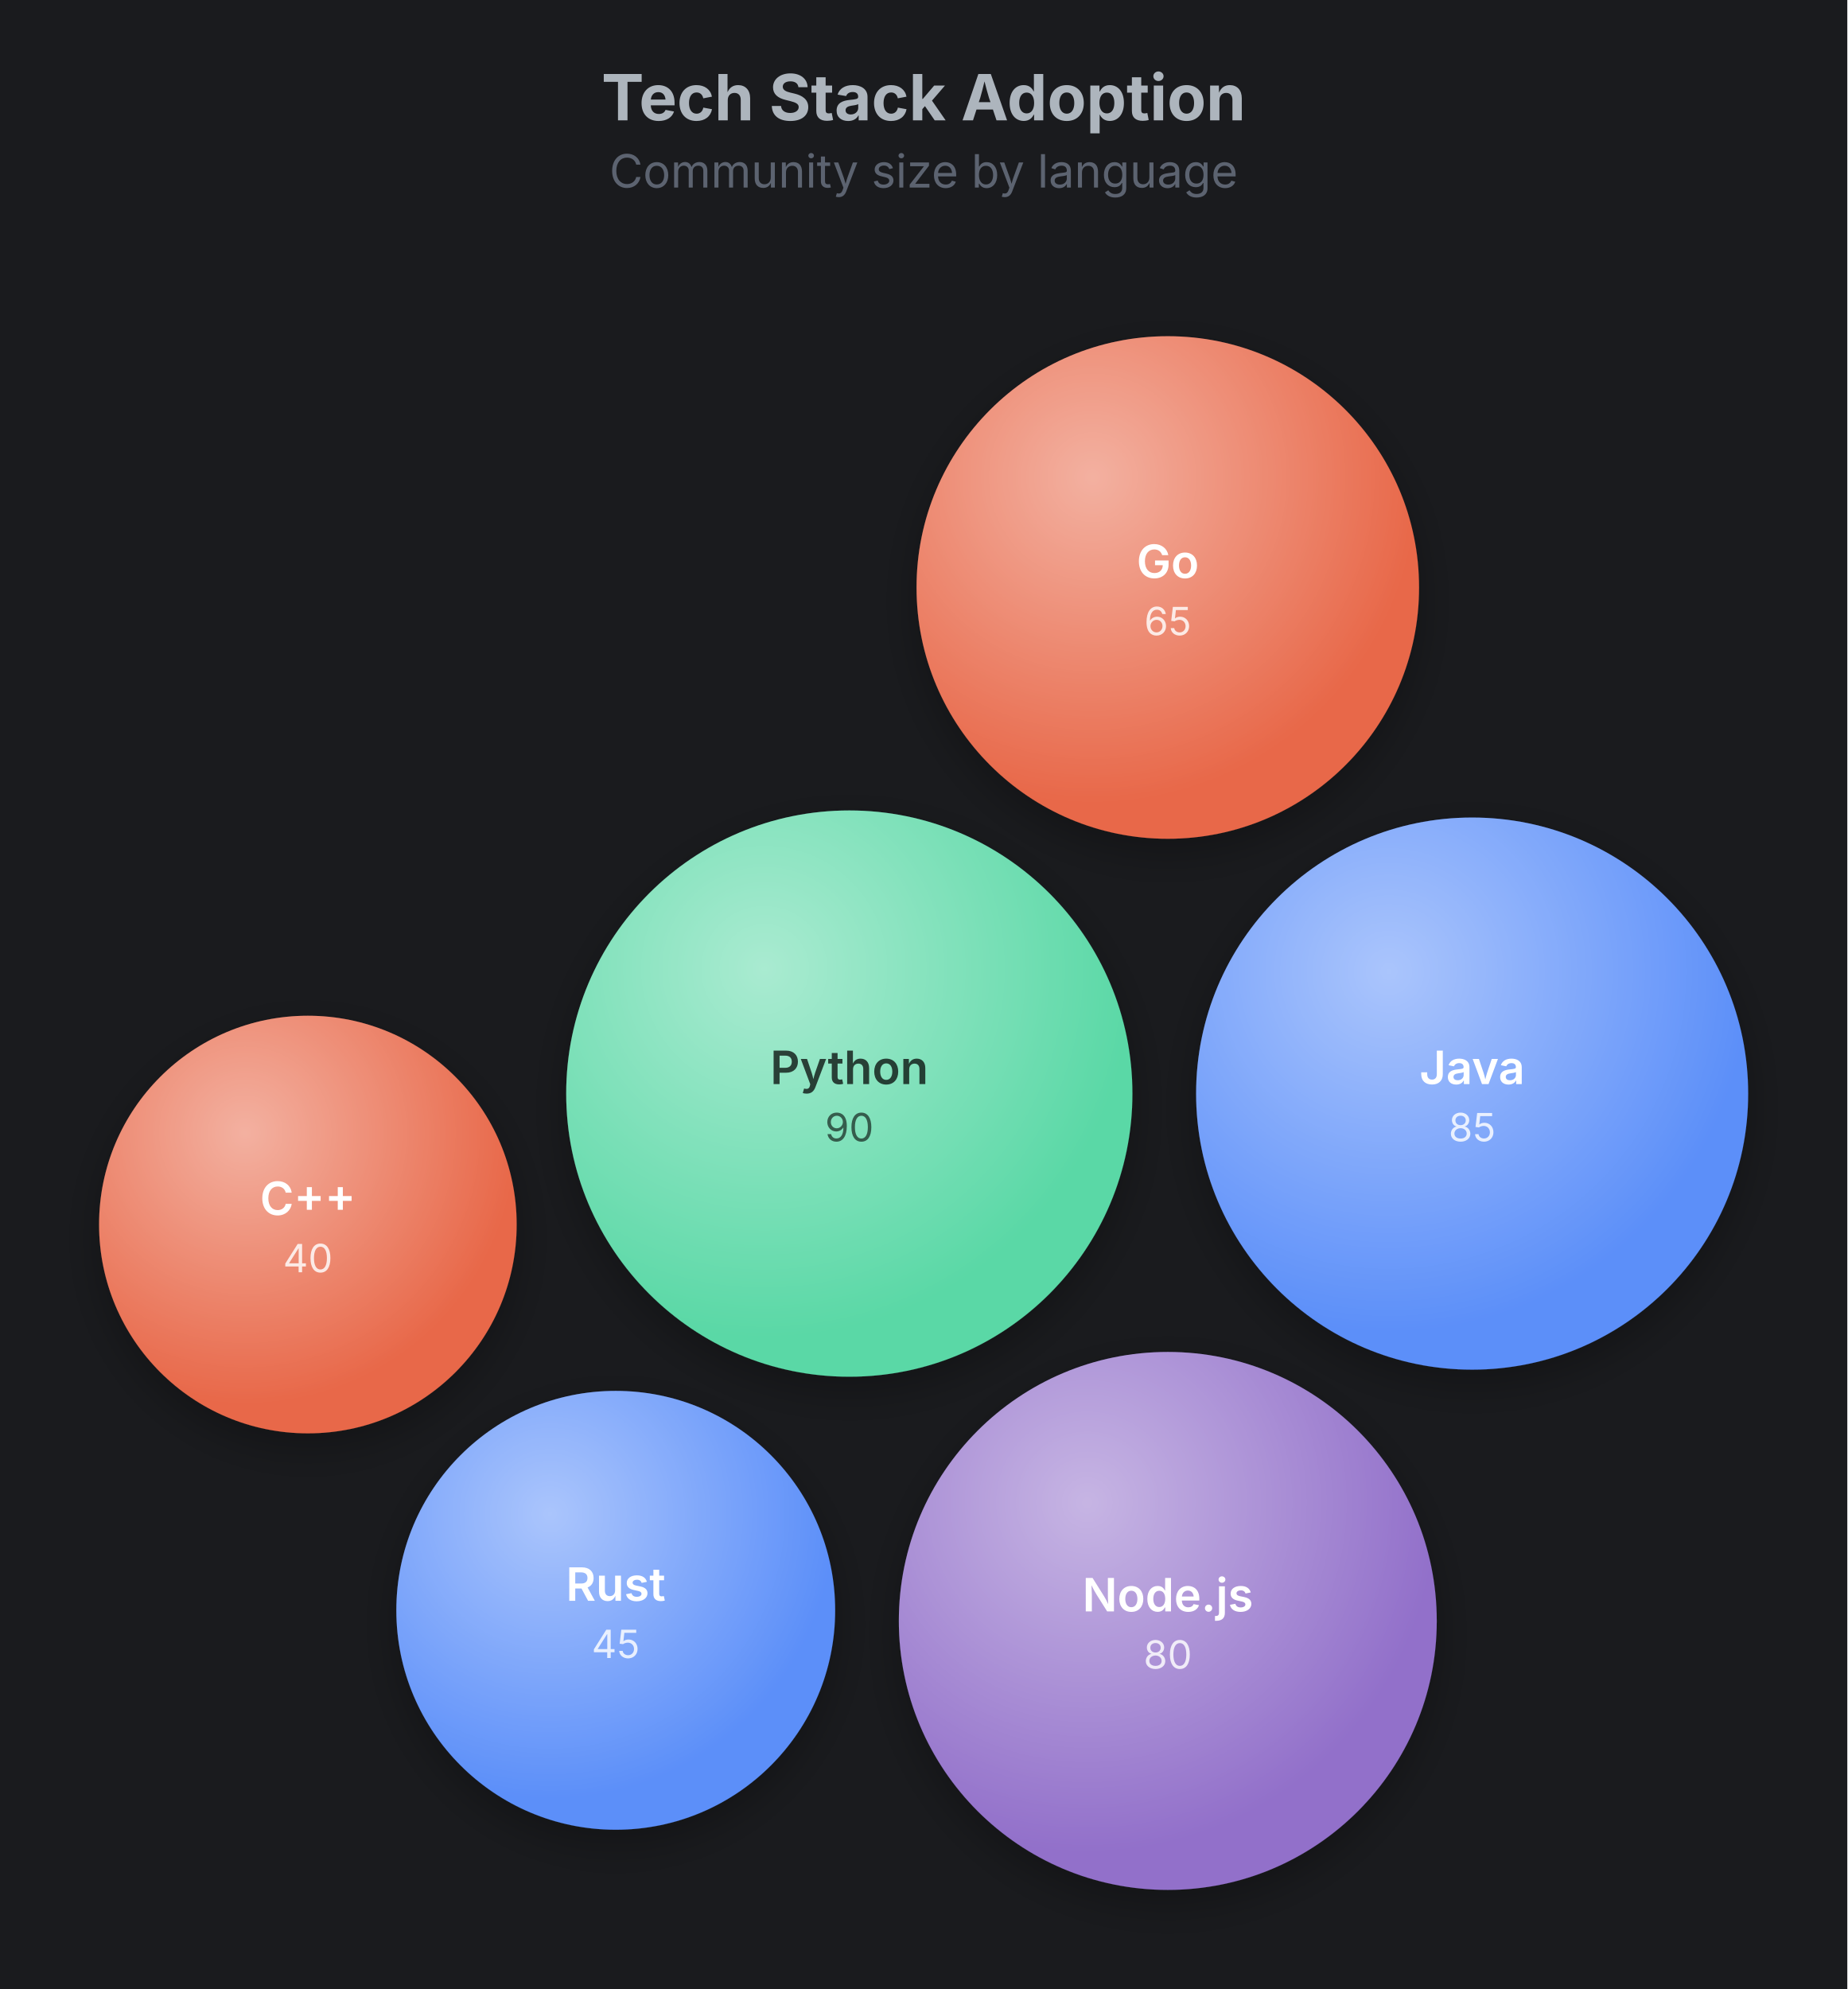
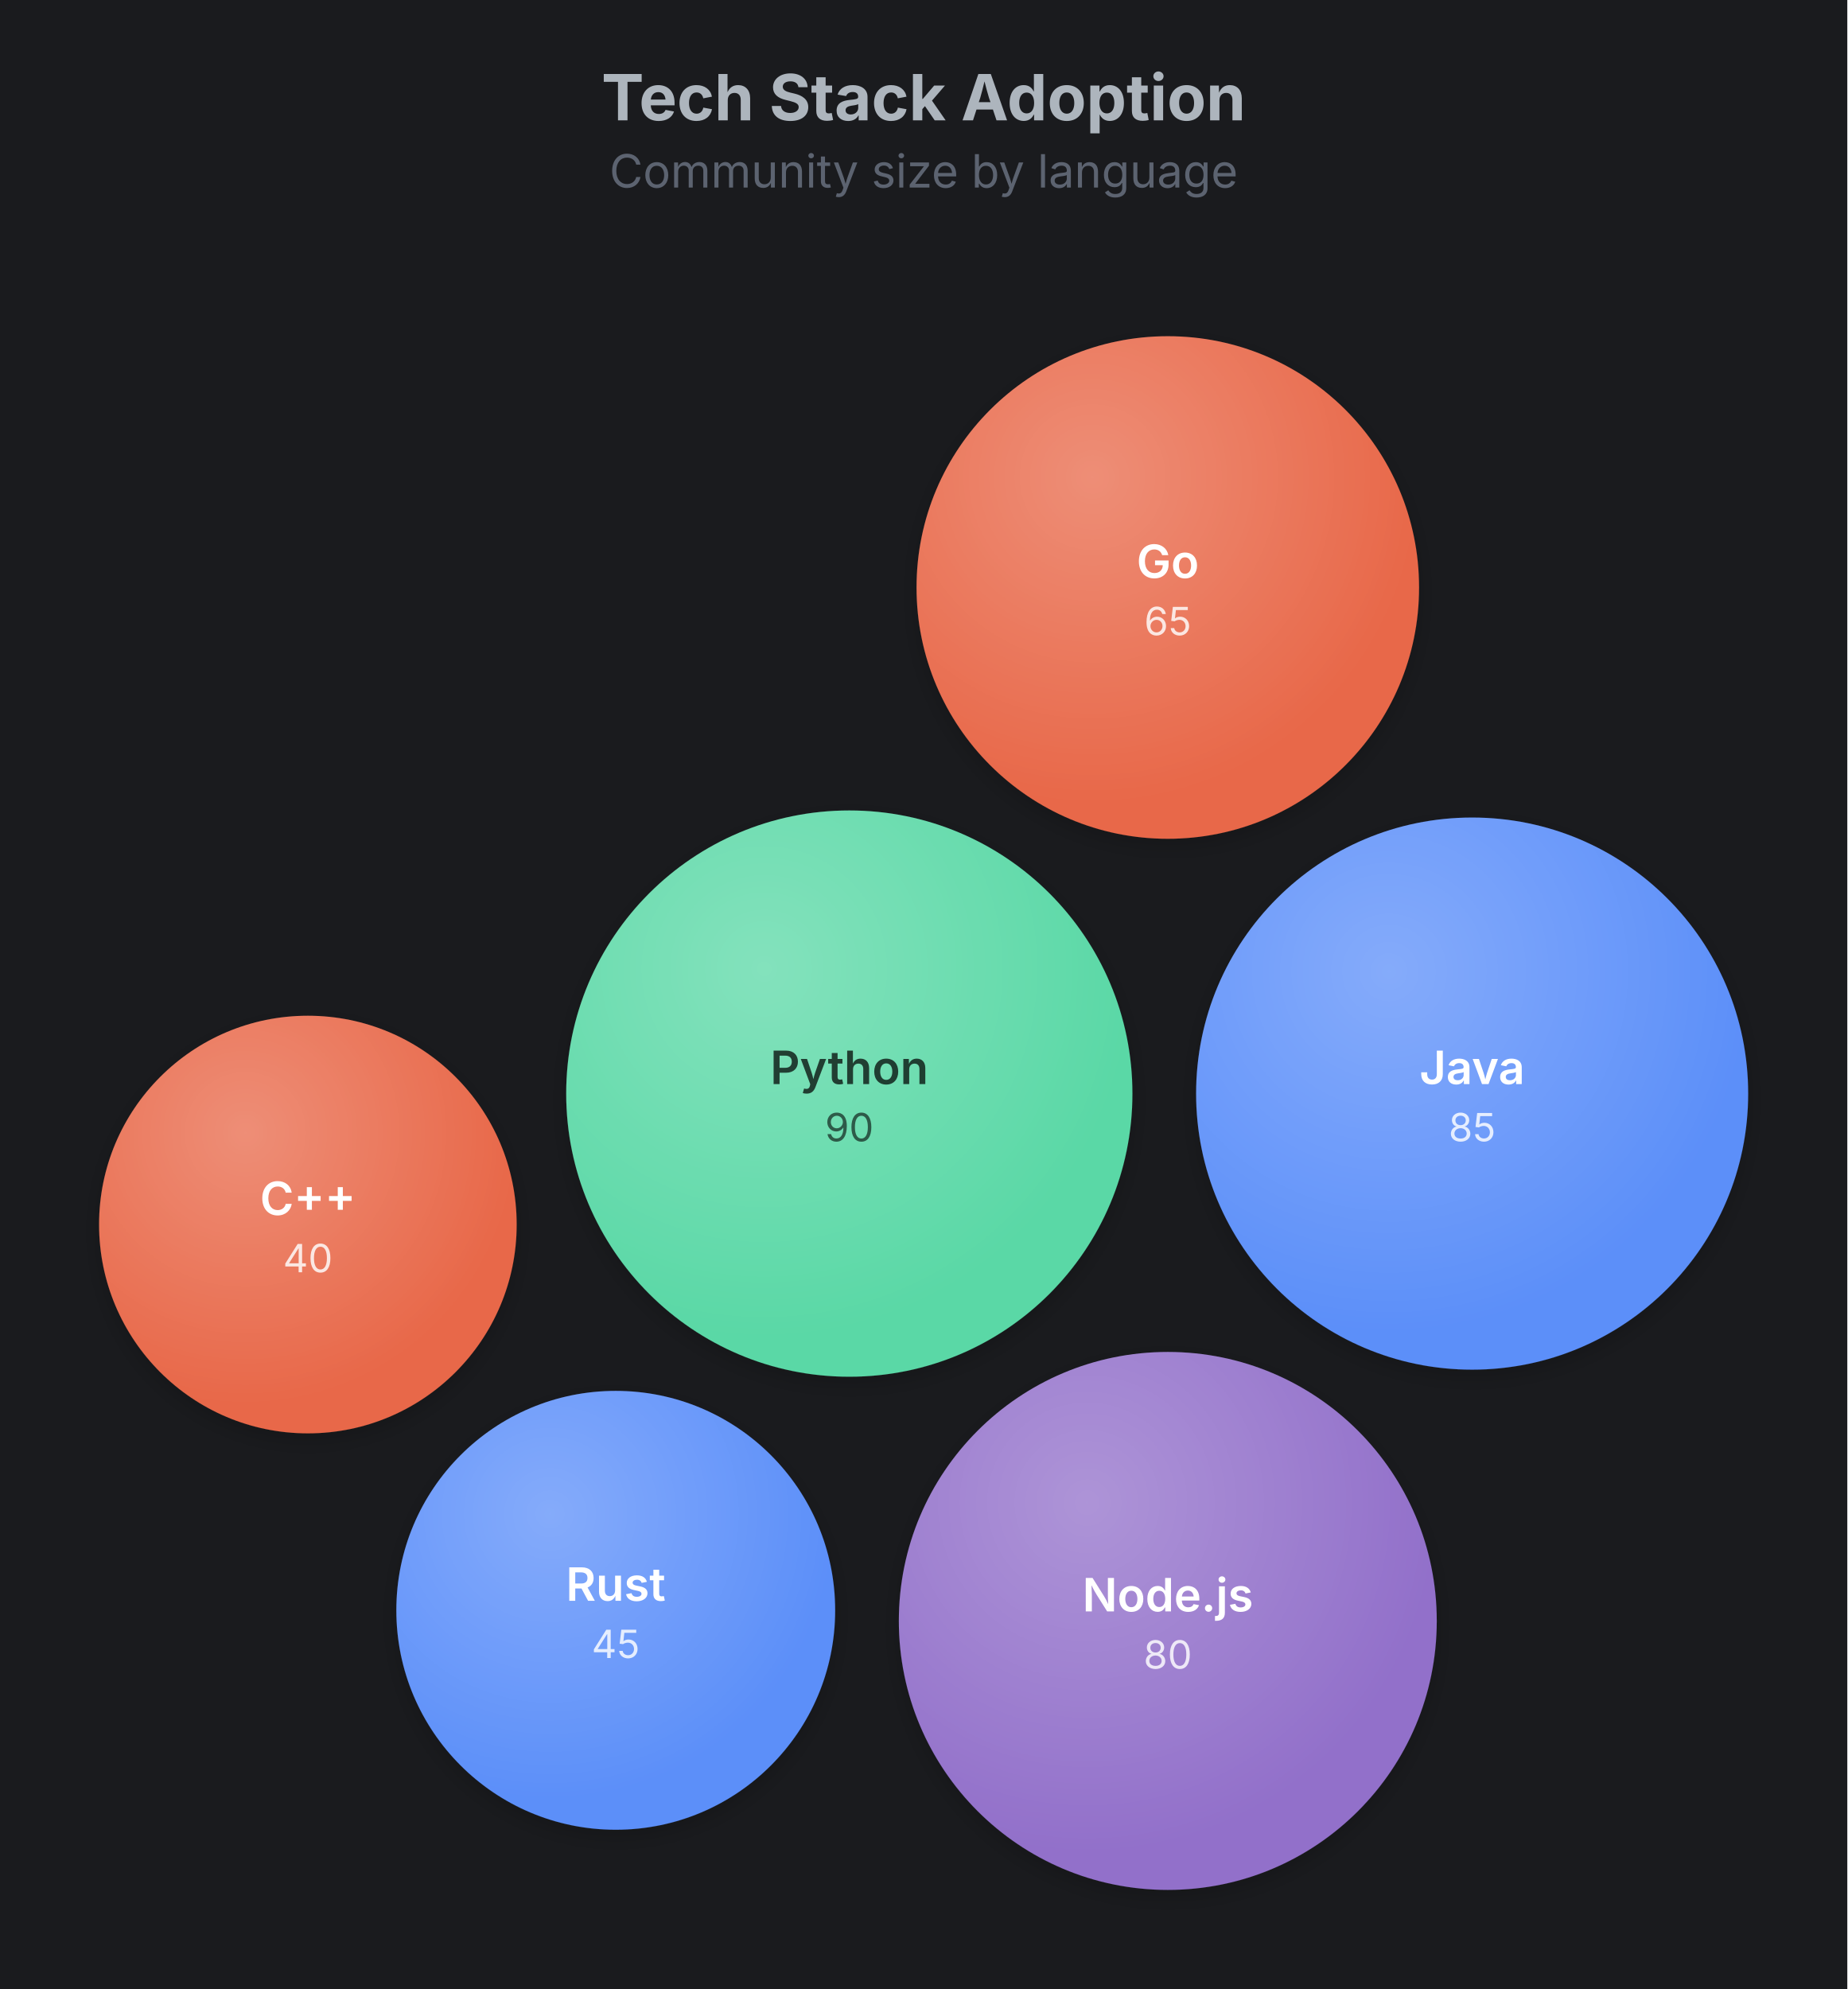
<svg xmlns="http://www.w3.org/2000/svg" width="522" height="562" viewBox="0 0 522 562">
  <rect width="100%" height="100%" fill="#1a1b1e" />
  <text x="261" y="34" text-anchor="middle" font-family="Inter, system-ui, -apple-system, sans-serif" font-size="18" font-weight="700" fill="#adb5bd">Tech Stack Adoption</text>
  <text x="261" y="53" text-anchor="middle" font-family="Inter, system-ui, -apple-system, sans-serif" font-size="13" fill="#5c6370">Community size by language</text>
  <g class="bubble-chart" transform="translate(0,67)">
    <defs>
      <filter id="bub-1-sh" x="-50%" y="-50%" width="200%" height="200%">
-         <feDropShadow dx="0" dy="4" stdDeviation="6" flood-color="rgba(0,0,0,0.28)" />
+         <feDropShadow dx="0" dy="2" stdDeviation="3" flood-color="rgba(0,0,0,0.18)" />
      </filter>
      <radialGradient id="bub-1-hl" cx="35%" cy="28%" r="65%" fx="35%" fy="28%">
-         <stop offset="0%" stop-color="rgba(255,255,255,0.48)" />
+         <stop offset="0%" stop-color="rgba(255,255,255,0.25)" />
        <stop offset="100%" stop-color="rgba(255,255,255,0)" />
      </radialGradient>
    </defs>
    <circle cx="240" cy="242" r="80" fill="#5ad8a6" filter="url(#bub-1-sh)">
      <animate attributeName="r" values="80;83;80" dur="3s" begin="0s" repeatCount="indefinite" calcMode="spline" keySplines="0.45 0 0.55 1;0.45 0 0.55 1" keyTimes="0;0.5;1" />
    </circle>
    <circle cx="240" cy="242" r="80" fill="url(#bub-1-hl)" pointer-events="none">
      <animate attributeName="r" values="80;83;80" dur="3s" begin="0s" repeatCount="indefinite" calcMode="spline" keySplines="0.45 0 0.55 1;0.45 0 0.55 1" keyTimes="0;0.5;1" />
    </circle>
    <text x="240" y="234.5" text-anchor="middle" dominant-baseline="middle" font-family="Inter, system-ui, -apple-system, sans-serif" font-size="13" font-weight="600" fill="rgba(0,0,0,0.72)" pointer-events="none">Python</text>
    <text x="240" y="251.5" text-anchor="middle" dominant-baseline="middle" font-family="Inter, system-ui, -apple-system, sans-serif" font-size="11" fill="rgba(0,0,0,0.72)" opacity="0.82" pointer-events="none">90</text>
    <circle cx="416" cy="242" r="78" fill="#5b8ff9" filter="url(#bub-1-sh)">
      <animate attributeName="r" values="78;81;78" dur="3s" begin="0.5s" repeatCount="indefinite" calcMode="spline" keySplines="0.45 0 0.55 1;0.45 0 0.55 1" keyTimes="0;0.5;1" />
    </circle>
    <circle cx="416" cy="242" r="78" fill="url(#bub-1-hl)" pointer-events="none">
      <animate attributeName="r" values="78;81;78" dur="3s" begin="0.5s" repeatCount="indefinite" calcMode="spline" keySplines="0.45 0 0.55 1;0.45 0 0.55 1" keyTimes="0;0.5;1" />
    </circle>
    <text x="416" y="234.5" text-anchor="middle" dominant-baseline="middle" font-family="Inter, system-ui, -apple-system, sans-serif" font-size="13" font-weight="600" fill="#ffffff" pointer-events="none">Java</text>
    <text x="416" y="251.5" text-anchor="middle" dominant-baseline="middle" font-family="Inter, system-ui, -apple-system, sans-serif" font-size="11" fill="#ffffff" opacity="0.82" pointer-events="none">85</text>
    <circle cx="330" cy="391" r="76" fill="#9270ca" filter="url(#bub-1-sh)">
      <animate attributeName="r" values="76;79;76" dur="3s" begin="1s" repeatCount="indefinite" calcMode="spline" keySplines="0.45 0 0.55 1;0.45 0 0.55 1" keyTimes="0;0.5;1" />
    </circle>
    <circle cx="330" cy="391" r="76" fill="url(#bub-1-hl)" pointer-events="none">
      <animate attributeName="r" values="76;79;76" dur="3s" begin="1s" repeatCount="indefinite" calcMode="spline" keySplines="0.45 0 0.55 1;0.45 0 0.55 1" keyTimes="0;0.5;1" />
    </circle>
    <text x="330" y="383.5" text-anchor="middle" dominant-baseline="middle" font-family="Inter, system-ui, -apple-system, sans-serif" font-size="13" font-weight="600" fill="#ffffff" pointer-events="none">Node.js</text>
    <text x="330" y="400.5" text-anchor="middle" dominant-baseline="middle" font-family="Inter, system-ui, -apple-system, sans-serif" font-size="11" fill="#ffffff" opacity="0.82" pointer-events="none">80</text>
    <circle cx="330" cy="99" r="71" fill="#e8684a" filter="url(#bub-1-sh)">
      <animate attributeName="r" values="71;74;71" dur="3s" begin="1.5s" repeatCount="indefinite" calcMode="spline" keySplines="0.45 0 0.55 1;0.45 0 0.55 1" keyTimes="0;0.5;1" />
    </circle>
    <circle cx="330" cy="99" r="71" fill="url(#bub-1-hl)" pointer-events="none">
      <animate attributeName="r" values="71;74;71" dur="3s" begin="1.5s" repeatCount="indefinite" calcMode="spline" keySplines="0.45 0 0.55 1;0.45 0 0.55 1" keyTimes="0;0.5;1" />
    </circle>
    <text x="330" y="91.5" text-anchor="middle" dominant-baseline="middle" font-family="Inter, system-ui, -apple-system, sans-serif" font-size="13" font-weight="600" fill="#ffffff" pointer-events="none">Go</text>
    <text x="330" y="108.5" text-anchor="middle" dominant-baseline="middle" font-family="Inter, system-ui, -apple-system, sans-serif" font-size="11" fill="#ffffff" opacity="0.82" pointer-events="none">65</text>
    <circle cx="174" cy="388" r="62" fill="#5b8ff9" filter="url(#bub-1-sh)">
      <animate attributeName="r" values="62;64;62" dur="3s" begin="0s" repeatCount="indefinite" calcMode="spline" keySplines="0.45 0 0.55 1;0.45 0 0.55 1" keyTimes="0;0.5;1" />
    </circle>
    <circle cx="174" cy="388" r="62" fill="url(#bub-1-hl)" pointer-events="none">
      <animate attributeName="r" values="62;64;62" dur="3s" begin="0s" repeatCount="indefinite" calcMode="spline" keySplines="0.45 0 0.55 1;0.45 0 0.55 1" keyTimes="0;0.5;1" />
    </circle>
    <text x="174" y="380.5" text-anchor="middle" dominant-baseline="middle" font-family="Inter, system-ui, -apple-system, sans-serif" font-size="13" font-weight="600" fill="#ffffff" pointer-events="none">Rust</text>
    <text x="174" y="397.5" text-anchor="middle" dominant-baseline="middle" font-family="Inter, system-ui, -apple-system, sans-serif" font-size="11" fill="#ffffff" opacity="0.82" pointer-events="none">45</text>
    <circle cx="87" cy="279" r="59" fill="#e8684a" filter="url(#bub-1-sh)">
      <animate attributeName="r" values="59;61;59" dur="3s" begin="0.5s" repeatCount="indefinite" calcMode="spline" keySplines="0.45 0 0.55 1;0.45 0 0.55 1" keyTimes="0;0.5;1" />
    </circle>
    <circle cx="87" cy="279" r="59" fill="url(#bub-1-hl)" pointer-events="none">
      <animate attributeName="r" values="59;61;59" dur="3s" begin="0.5s" repeatCount="indefinite" calcMode="spline" keySplines="0.45 0 0.55 1;0.45 0 0.55 1" keyTimes="0;0.5;1" />
    </circle>
    <text x="87" y="271.5" text-anchor="middle" dominant-baseline="middle" font-family="Inter, system-ui, -apple-system, sans-serif" font-size="13" font-weight="600" fill="#ffffff" pointer-events="none">C++</text>
    <text x="87" y="288.5" text-anchor="middle" dominant-baseline="middle" font-family="Inter, system-ui, -apple-system, sans-serif" font-size="11" fill="#ffffff" opacity="0.82" pointer-events="none">40</text>
  </g>
</svg>
